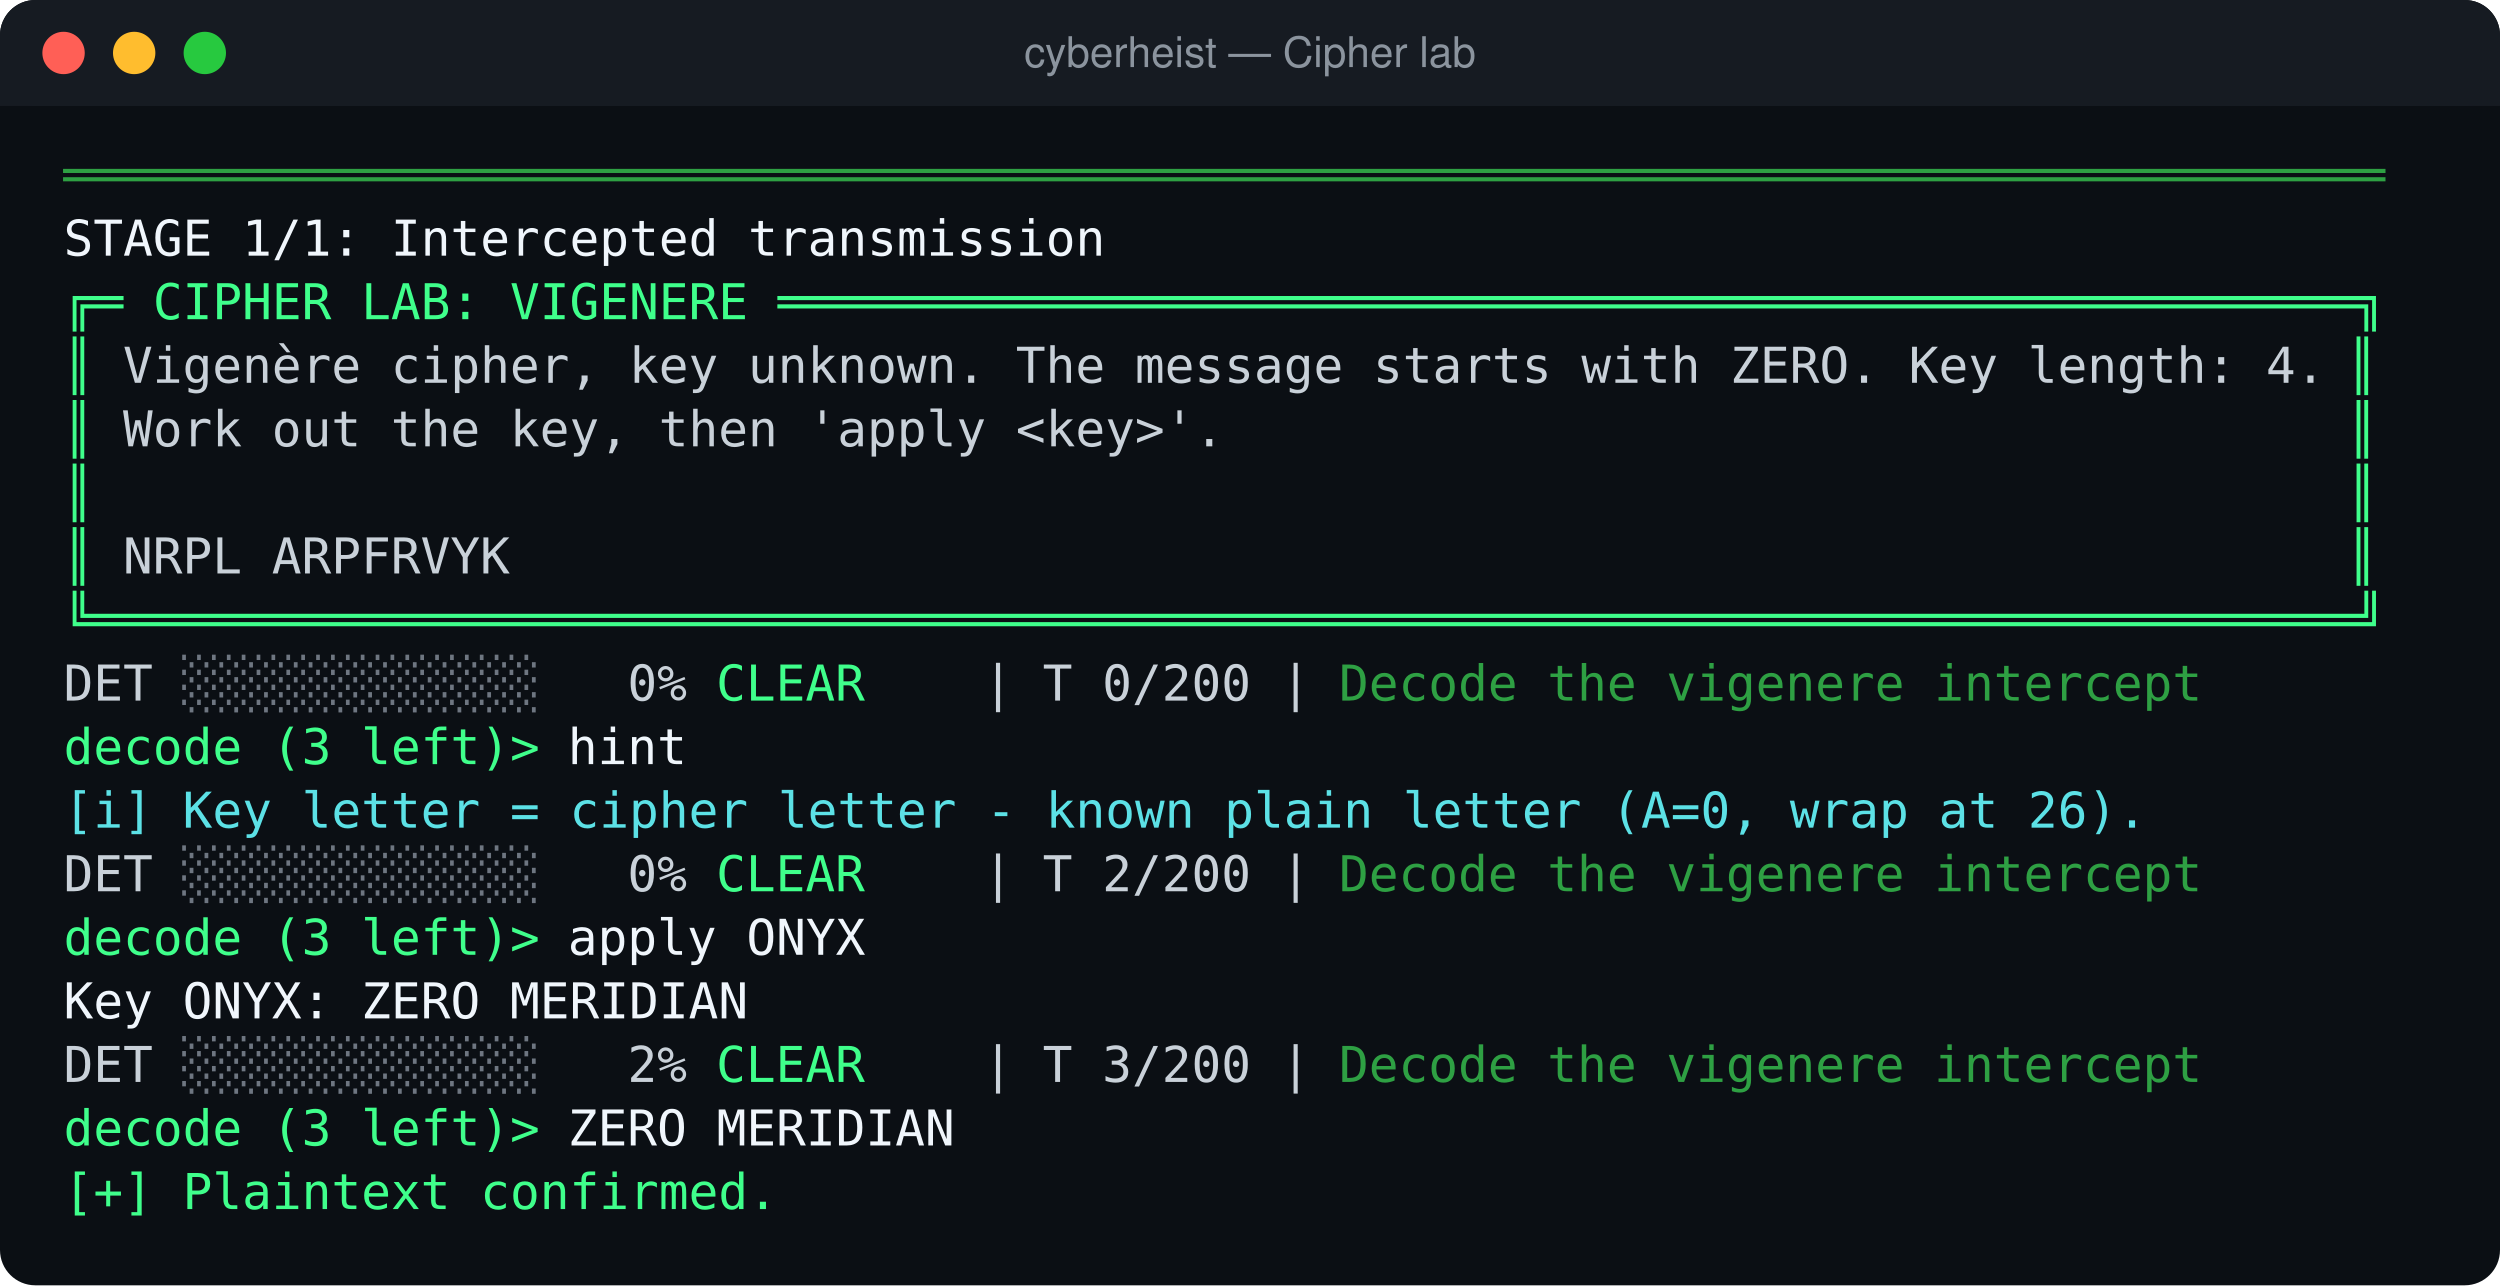
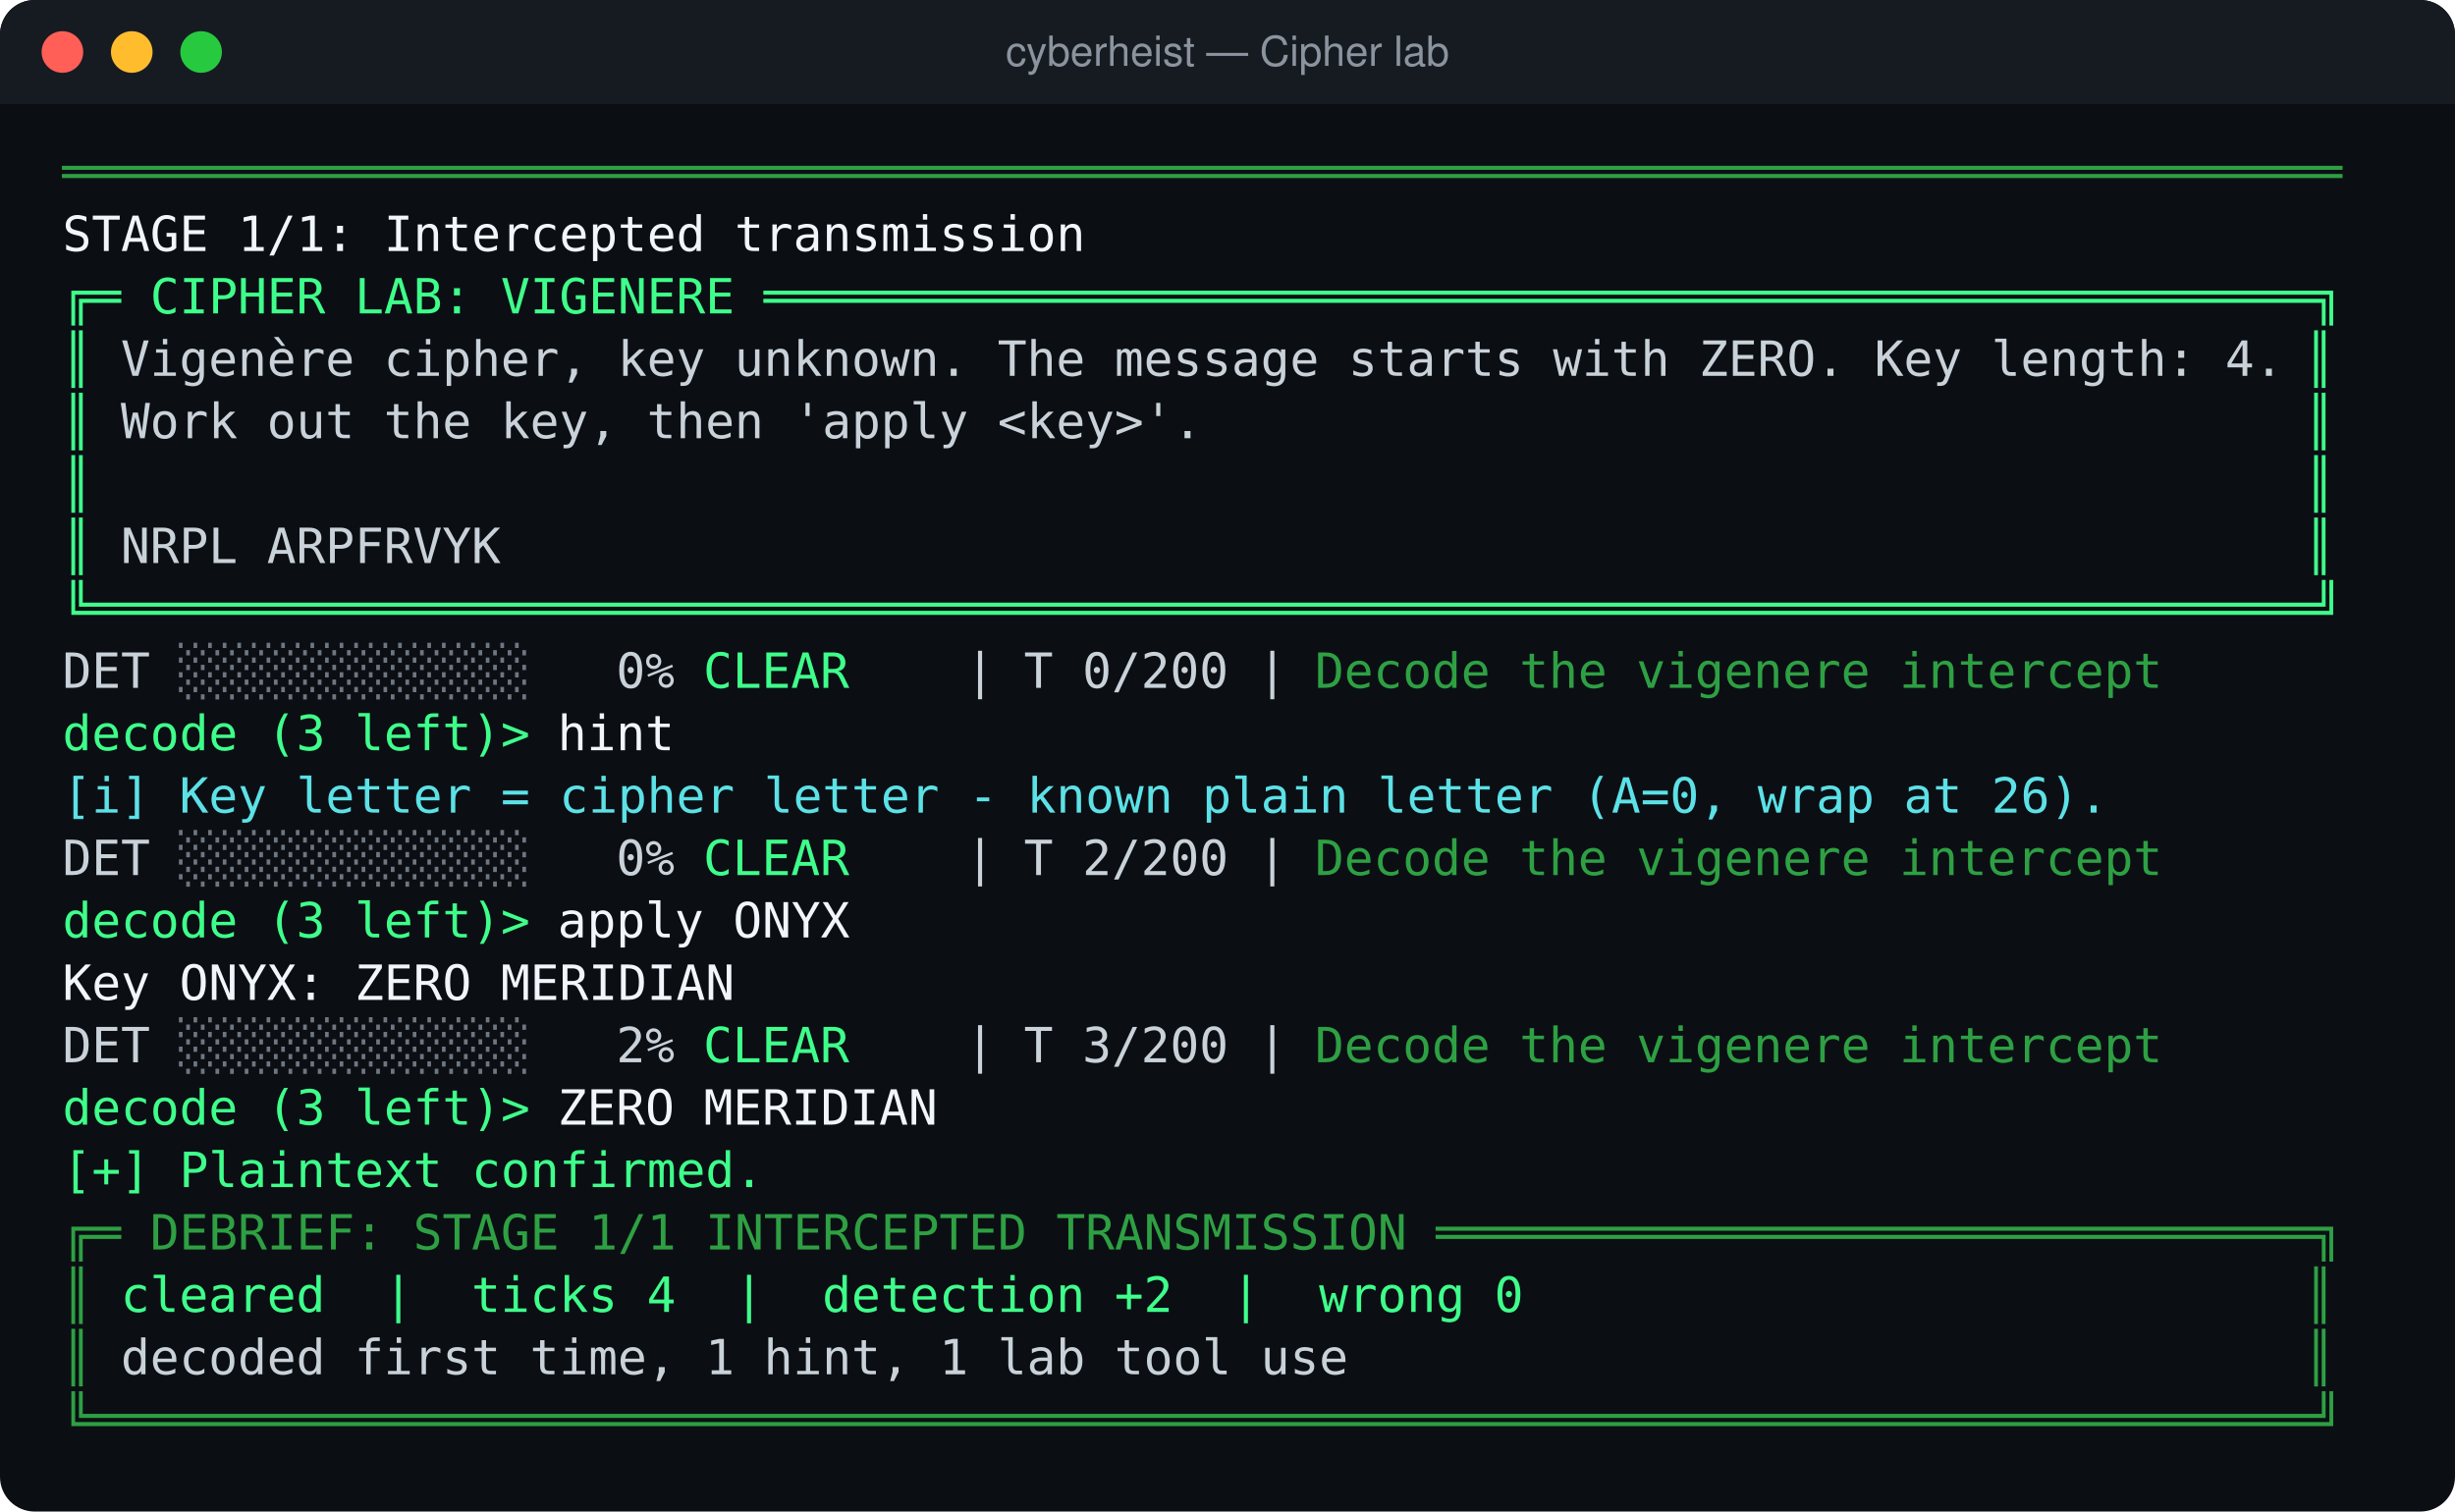
- <svg xmlns="http://www.w3.org/2000/svg" width="708" height="364" viewBox="0 0 708 364">
+ <svg xmlns="http://www.w3.org/2000/svg" width="708" height="436" viewBox="0 0 708 436">
  <rect width="100%" height="100%" rx="10" fill="#0b0f14" />
  <rect width="100%" height="30" rx="10" fill="#161b22" />
  <rect y="20" width="100%" height="10" fill="#161b22" />
  <circle cx="18" cy="15" r="6" fill="#ff5f56" />
  <circle cx="38" cy="15" r="6" fill="#ffbd2e" />
  <circle cx="58" cy="15" r="6" fill="#27c93f" />
  <text x="354" y="19" fill="#8b949e" font-family="Segoe UI, Helvetica, Arial, sans-serif" font-size="12" text-anchor="middle">cyberheist — Cipher lab</text>
  <g font-family="Cascadia Mono, Consolas, DejaVu Sans Mono, Menlo, monospace" font-size="14" xml:space="preserve">
    <text y="54.4">
      <tspan x="18.0" textLength="655.2" lengthAdjust="spacingAndGlyphs" fill="#2ea043">══════════════════════════════════════════════════════════════════════════════</tspan>
    </text>
    <text y="72.4">
      <tspan x="18.0" textLength="294.0" lengthAdjust="spacingAndGlyphs" fill="#f0f6fc">STAGE 1/1: Intercepted transmission</tspan>
    </text>
    <text y="90.4">
      <tspan x="18.0" textLength="655.2" lengthAdjust="spacingAndGlyphs" fill="#3fff8b">╔═ CIPHER LAB: VIGENERE ═════════════════════════════════════════════════════╗</tspan>
    </text>
    <text y="108.4">
      <tspan x="18.0" textLength="8.4" lengthAdjust="spacingAndGlyphs" fill="#3fff8b">║</tspan>
      <tspan x="26.4" textLength="638.4" lengthAdjust="spacingAndGlyphs" fill="#c9d1d9"> Vigenère cipher, key unknown. The message starts with ZERO. Key length: 4. </tspan>
      <tspan x="664.8" textLength="8.4" lengthAdjust="spacingAndGlyphs" fill="#3fff8b">║</tspan>
    </text>
    <text y="126.4">
      <tspan x="18.0" textLength="8.4" lengthAdjust="spacingAndGlyphs" fill="#3fff8b">║</tspan>
      <tspan x="26.4" textLength="638.4" lengthAdjust="spacingAndGlyphs" fill="#c9d1d9"> Work out the key, then 'apply &lt;key&gt;'.                                      </tspan>
      <tspan x="664.8" textLength="8.4" lengthAdjust="spacingAndGlyphs" fill="#3fff8b">║</tspan>
    </text>
    <text y="144.4">
      <tspan x="18.0" textLength="8.4" lengthAdjust="spacingAndGlyphs" fill="#3fff8b">║</tspan>
      <tspan x="26.4" textLength="638.4" lengthAdjust="spacingAndGlyphs" fill="#c9d1d9">                                                                            </tspan>
      <tspan x="664.8" textLength="8.4" lengthAdjust="spacingAndGlyphs" fill="#3fff8b">║</tspan>
    </text>
    <text y="162.4">
      <tspan x="18.0" textLength="8.4" lengthAdjust="spacingAndGlyphs" fill="#3fff8b">║</tspan>
      <tspan x="26.4" textLength="638.4" lengthAdjust="spacingAndGlyphs" fill="#c9d1d9"> NRPL ARPFRVYK                                                              </tspan>
      <tspan x="664.8" textLength="8.4" lengthAdjust="spacingAndGlyphs" fill="#3fff8b">║</tspan>
    </text>
    <text y="180.4">
      <tspan x="18.0" textLength="655.2" lengthAdjust="spacingAndGlyphs" fill="#3fff8b">╚════════════════════════════════════════════════════════════════════════════╝</tspan>
    </text>
    <text y="198.4">
      <tspan x="18.0" textLength="33.6" lengthAdjust="spacingAndGlyphs" fill="#c9d1d9">DET </tspan>
      <tspan x="51.6" textLength="100.8" lengthAdjust="spacingAndGlyphs" fill="#6e7681">░░░░░░░░░░░░</tspan>
      <tspan x="152.4" textLength="50.4" lengthAdjust="spacingAndGlyphs" fill="#c9d1d9">   0% </tspan>
      <tspan x="202.8" textLength="67.2" lengthAdjust="spacingAndGlyphs" fill="#3fff8b">CLEAR   </tspan>
      <tspan x="270.0" textLength="109.2" lengthAdjust="spacingAndGlyphs" fill="#c9d1d9"> | T 0/200 | </tspan>
      <tspan x="379.2" textLength="243.6" lengthAdjust="spacingAndGlyphs" fill="#2ea043">Decode the vigenere intercept</tspan>
    </text>
    <text y="216.4">
      <tspan x="18.0" textLength="142.8" lengthAdjust="spacingAndGlyphs" fill="#3fff8b">decode (3 left)&gt; </tspan>
      <tspan x="160.8" textLength="33.6" lengthAdjust="spacingAndGlyphs" fill="#f0f6fc">hint</tspan>
    </text>
    <text y="234.4">
      <tspan x="18.0" textLength="588.0" lengthAdjust="spacingAndGlyphs" fill="#5ce1e6">[i] Key letter = cipher letter - known plain letter (A=0, wrap at 26).</tspan>
    </text>
    <text y="252.4">
      <tspan x="18.0" textLength="33.6" lengthAdjust="spacingAndGlyphs" fill="#c9d1d9">DET </tspan>
      <tspan x="51.6" textLength="100.8" lengthAdjust="spacingAndGlyphs" fill="#6e7681">░░░░░░░░░░░░</tspan>
      <tspan x="152.4" textLength="50.4" lengthAdjust="spacingAndGlyphs" fill="#c9d1d9">   0% </tspan>
      <tspan x="202.8" textLength="67.2" lengthAdjust="spacingAndGlyphs" fill="#3fff8b">CLEAR   </tspan>
      <tspan x="270.0" textLength="109.2" lengthAdjust="spacingAndGlyphs" fill="#c9d1d9"> | T 2/200 | </tspan>
      <tspan x="379.2" textLength="243.6" lengthAdjust="spacingAndGlyphs" fill="#2ea043">Decode the vigenere intercept</tspan>
    </text>
    <text y="270.4">
      <tspan x="18.0" textLength="142.8" lengthAdjust="spacingAndGlyphs" fill="#3fff8b">decode (3 left)&gt; </tspan>
      <tspan x="160.8" textLength="84.0" lengthAdjust="spacingAndGlyphs" fill="#f0f6fc">apply ONYX</tspan>
    </text>
    <text y="288.4">
      <tspan x="18.0" textLength="193.2" lengthAdjust="spacingAndGlyphs" fill="#f0f6fc">Key ONYX: ZERO MERIDIAN</tspan>
    </text>
    <text y="306.4">
      <tspan x="18.0" textLength="33.6" lengthAdjust="spacingAndGlyphs" fill="#c9d1d9">DET </tspan>
      <tspan x="51.6" textLength="100.8" lengthAdjust="spacingAndGlyphs" fill="#6e7681">░░░░░░░░░░░░</tspan>
      <tspan x="152.4" textLength="50.4" lengthAdjust="spacingAndGlyphs" fill="#c9d1d9">   2% </tspan>
      <tspan x="202.8" textLength="67.2" lengthAdjust="spacingAndGlyphs" fill="#3fff8b">CLEAR   </tspan>
      <tspan x="270.0" textLength="109.2" lengthAdjust="spacingAndGlyphs" fill="#c9d1d9"> | T 3/200 | </tspan>
      <tspan x="379.2" textLength="243.6" lengthAdjust="spacingAndGlyphs" fill="#2ea043">Decode the vigenere intercept</tspan>
    </text>
    <text y="324.4">
      <tspan x="18.0" textLength="142.8" lengthAdjust="spacingAndGlyphs" fill="#3fff8b">decode (3 left)&gt; </tspan>
      <tspan x="160.8" textLength="109.2" lengthAdjust="spacingAndGlyphs" fill="#f0f6fc">ZERO MERIDIAN</tspan>
    </text>
    <text y="342.4">
      <tspan x="18.0" textLength="201.6" lengthAdjust="spacingAndGlyphs" fill="#3fff8b">[+] Plaintext confirmed.</tspan>
    </text>
+     <text y="360.4">
+       <tspan x="18.0" textLength="655.2" lengthAdjust="spacingAndGlyphs" fill="#2ea043">╔═ DEBRIEF: STAGE 1/1 INTERCEPTED TRANSMISSION ══════════════════════════════╗</tspan>
+     </text>
+     <text y="378.4">
+       <tspan x="18.0" textLength="8.4" lengthAdjust="spacingAndGlyphs" fill="#2ea043">║</tspan>
+       <tspan x="26.4" textLength="8.4" lengthAdjust="spacingAndGlyphs" fill="#c9d1d9"> </tspan>
+       <tspan x="34.8" textLength="403.2" lengthAdjust="spacingAndGlyphs" fill="#3fff8b">cleared  |  ticks 4  |  detection +2  |  wrong 0</tspan>
+       <tspan x="438.0" textLength="226.8" lengthAdjust="spacingAndGlyphs" fill="#c9d1d9">                           </tspan>
+       <tspan x="664.8" textLength="8.4" lengthAdjust="spacingAndGlyphs" fill="#2ea043">║</tspan>
+     </text>
+     <text y="396.4">
+       <tspan x="18.0" textLength="8.4" lengthAdjust="spacingAndGlyphs" fill="#2ea043">║</tspan>
+       <tspan x="26.4" textLength="638.4" lengthAdjust="spacingAndGlyphs" fill="#c9d1d9"> decoded first time, 1 hint, 1 lab tool use                                 </tspan>
+       <tspan x="664.8" textLength="8.4" lengthAdjust="spacingAndGlyphs" fill="#2ea043">║</tspan>
+     </text>
+     <text y="414.4">
+       <tspan x="18.0" textLength="655.2" lengthAdjust="spacingAndGlyphs" fill="#2ea043">╚════════════════════════════════════════════════════════════════════════════╝</tspan>
+     </text>
  </g>
</svg>
